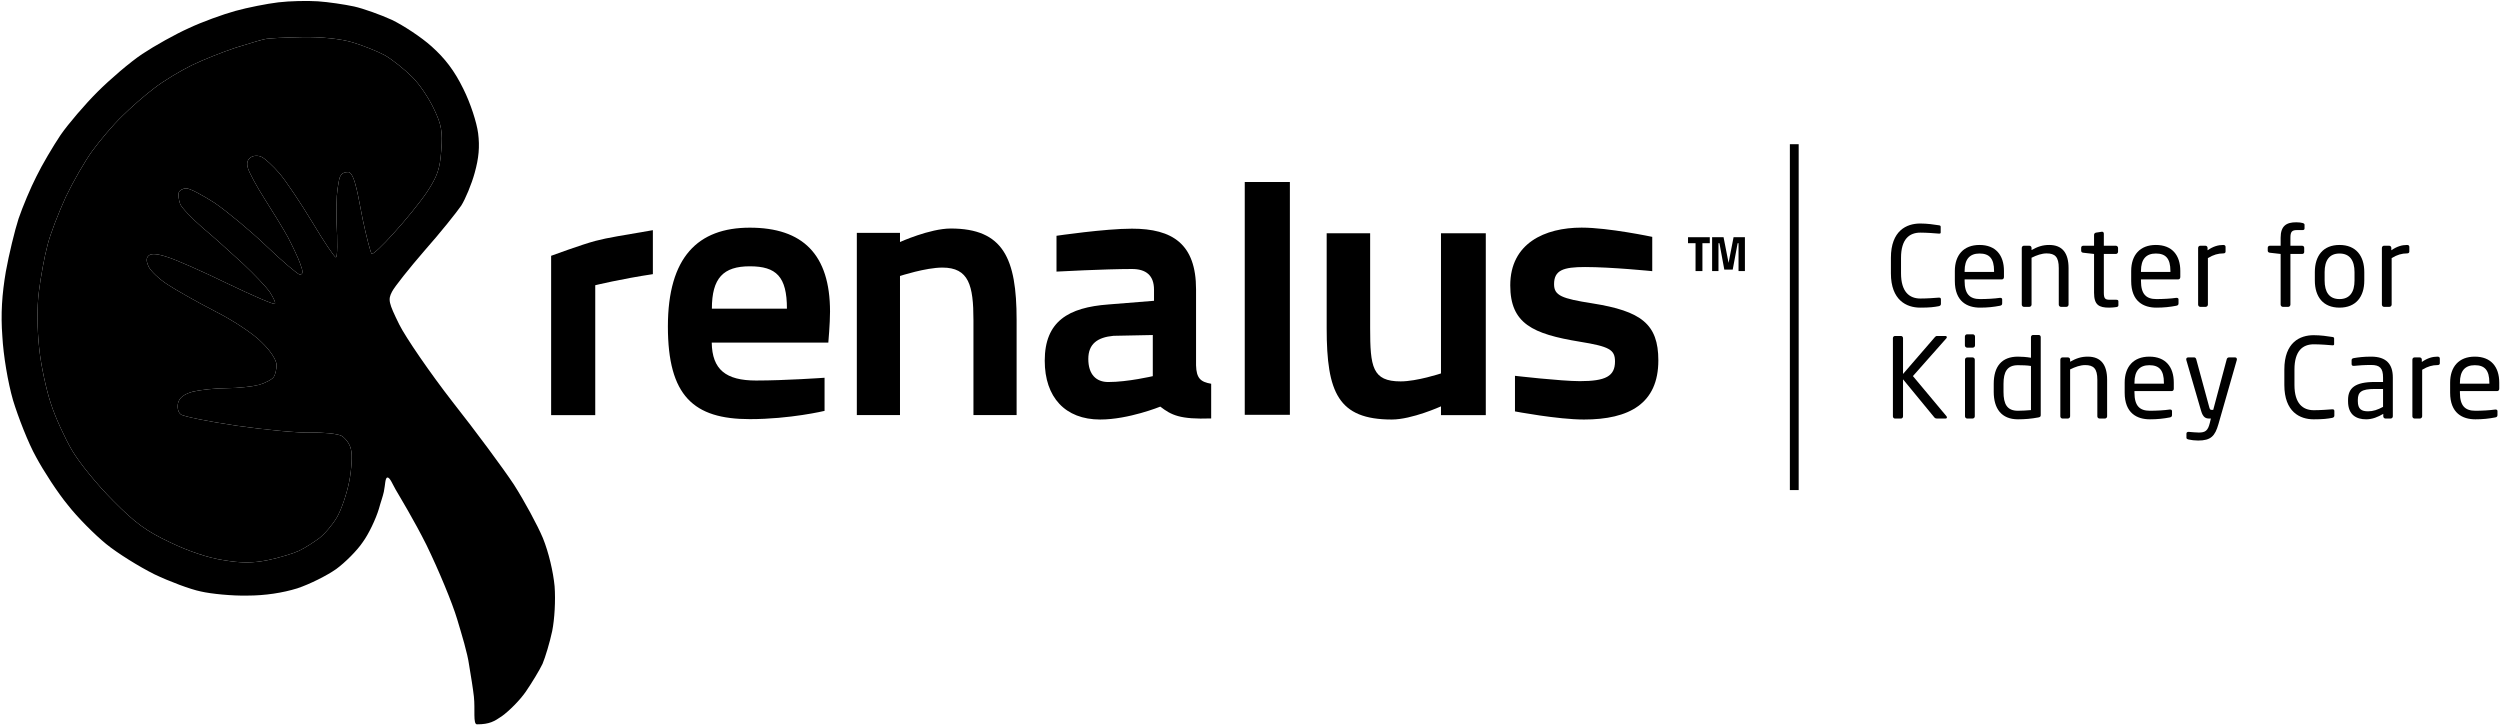
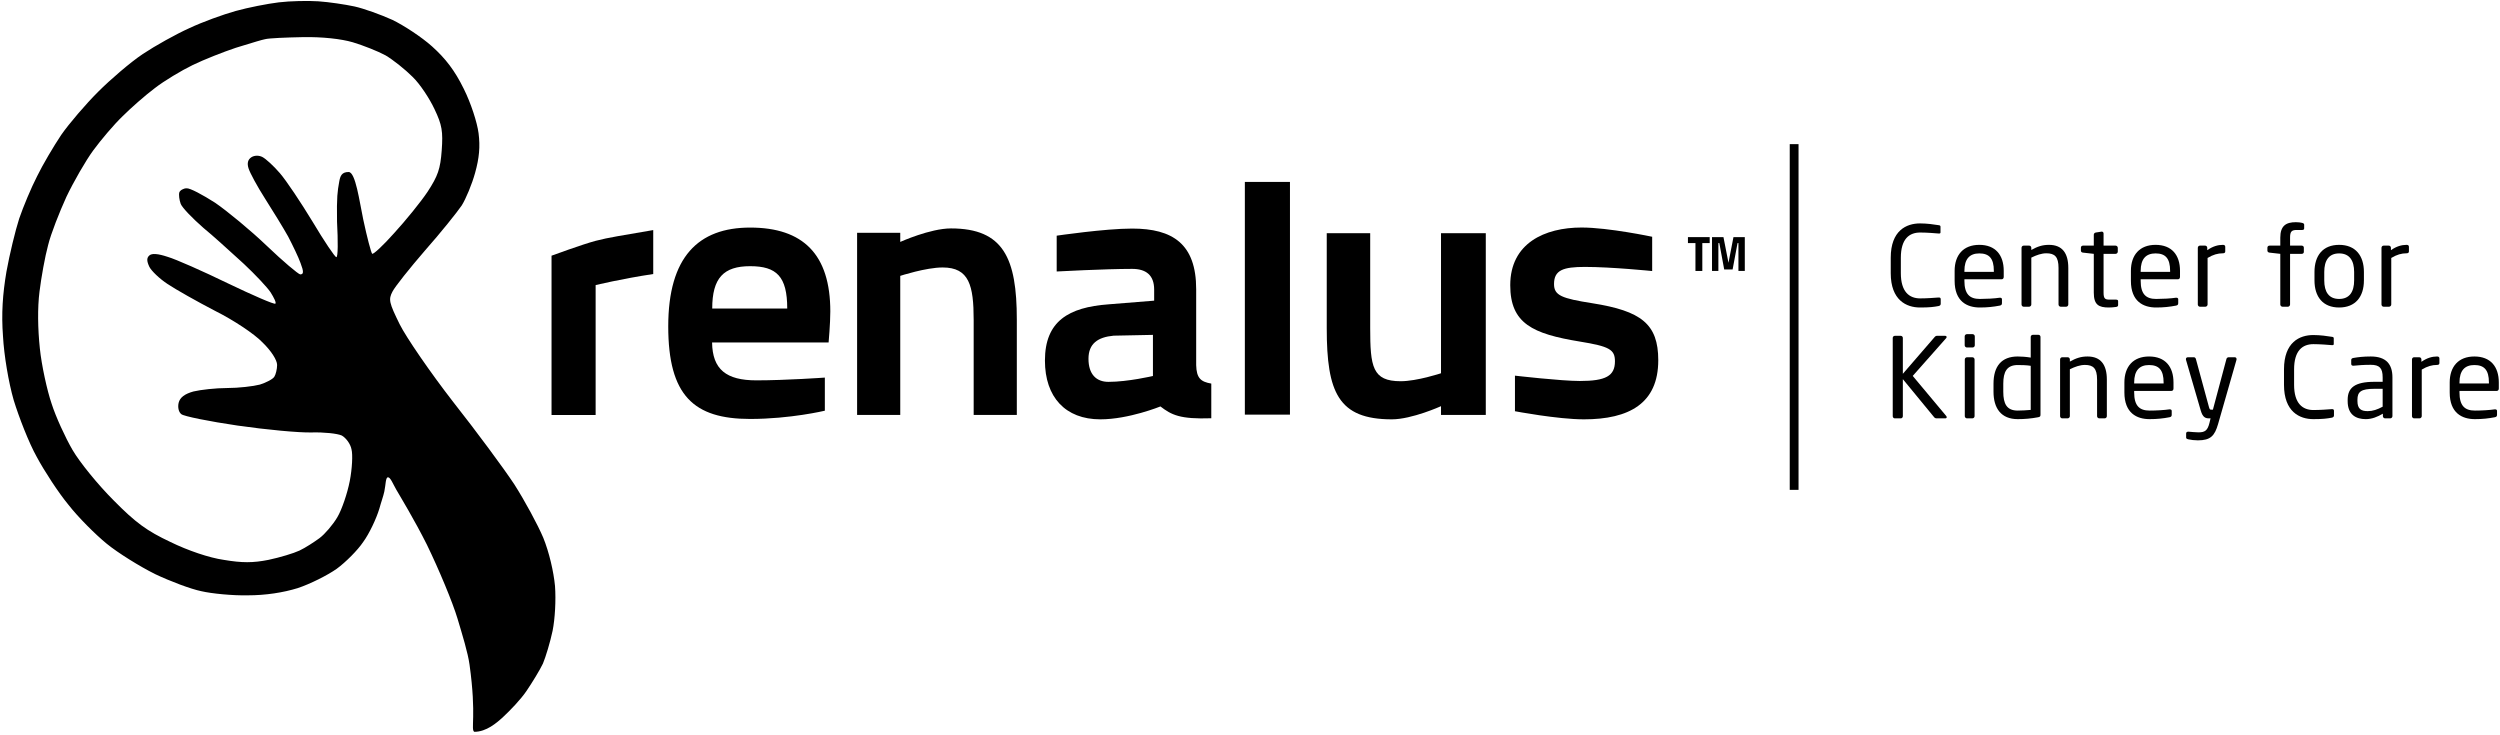
- <svg xmlns="http://www.w3.org/2000/svg" viewBox="0 0 1858 539">
-   <path d="M1857.44 288.84C1857.44 289.913 1856.87 290.657 1855.88 290.657H1828.21V291.813C1828.21 301.641 1832.09 305.275 1839.69 305.275C1844.48 305.275 1850.59 304.945 1854.39 304.367C1854.55 304.367 1854.64 304.367 1854.8 304.367C1855.46 304.367 1856.12 304.697 1856.12 305.523V308.331C1856.12 309.405 1855.79 309.983 1854.47 310.23C1849.76 311.139 1845.22 311.635 1839.69 311.635C1830.19 311.635 1820.94 307.175 1820.94 291.813V284.38C1820.94 272.569 1827.46 265.053 1839.27 265.053C1851.33 265.053 1857.44 272.652 1857.44 284.38V288.84ZM1850.09 285.123V284.38C1850.09 275.047 1846.54 271.413 1839.27 271.413C1832.17 271.413 1828.21 275.46 1828.21 284.38V285.123H1850.09Z" />
-   <path d="M1813.28 269.926C1813.28 270.835 1812.7 271.33 1811.55 271.33C1807.75 271.33 1804.28 272.321 1800.15 274.799V309.405C1800.15 310.23 1799.4 311.056 1798.5 311.056H1794.45C1793.62 311.056 1792.88 310.313 1792.88 309.405V267.283C1792.88 266.375 1793.54 265.632 1794.45 265.632H1798.33C1799.24 265.632 1799.9 266.375 1799.9 267.283V269.018C1804.03 266.127 1807.83 265.053 1811.55 265.053C1812.7 265.053 1813.28 265.549 1813.28 266.54V269.926Z" />
-   <path d="M1778.35 309.405C1778.35 310.313 1777.61 311.056 1776.7 311.056H1772.9C1771.99 311.056 1771.25 310.313 1771.25 309.405V307.588C1767.28 309.9 1763.15 311.635 1758.53 311.635C1751.51 311.635 1745.07 308.579 1745.07 298.255V297.264C1745.07 288.344 1750.27 283.884 1764.97 283.884H1771.08V280.58C1771.08 273.643 1768.69 271.248 1762.25 271.248C1756.88 271.248 1752.91 271.578 1749.61 271.908C1749.44 271.908 1749.36 271.908 1749.2 271.908C1748.45 271.908 1747.71 271.661 1747.71 270.587V267.696C1747.71 266.788 1748.29 266.292 1749.44 266.127C1752.83 265.549 1756.63 265.053 1762.25 265.053C1773.73 265.053 1778.35 270.835 1778.35 280.58V309.405ZM1771.08 302.384V289.087H1764.97C1754.98 289.087 1752.34 291.317 1752.34 297.181V298.172C1752.34 304.119 1755.14 305.688 1759.93 305.688C1763.73 305.688 1767.12 304.532 1771.08 302.384Z" />
-   <path d="M1734.89 308.909C1734.89 309.9 1734.14 310.396 1733.23 310.561C1729.76 311.222 1726.54 311.635 1719.52 311.635C1709.36 311.635 1697.72 306.184 1697.72 286.114V274.634C1697.72 254.399 1709.36 249.114 1719.52 249.114C1724.73 249.114 1729.76 249.857 1733.4 250.435C1734.14 250.518 1734.72 250.765 1734.72 251.509V255.721C1734.72 256.216 1734.56 256.629 1733.73 256.629C1733.65 256.629 1733.56 256.629 1733.48 256.629C1730.51 256.381 1724.4 255.886 1719.61 255.886C1711.51 255.886 1705.24 260.594 1705.24 274.634V286.114C1705.24 299.989 1711.51 304.862 1719.61 304.862C1724.31 304.862 1730.26 304.449 1733.23 304.201C1733.32 304.201 1733.48 304.201 1733.56 304.201C1734.47 304.201 1734.89 304.614 1734.89 305.523V308.909Z" />
-   <path d="M1662.46 267.036C1662.46 267.201 1662.46 267.449 1662.37 267.614L1648.75 315.186C1646.19 324.106 1643.13 327.409 1633.63 327.409C1631.32 327.409 1628.43 327.079 1626.7 326.666C1625.7 326.418 1624.96 326.17 1624.96 325.345V322.289C1624.96 321.38 1625.62 320.967 1626.53 320.967C1626.61 320.967 1626.7 320.967 1626.78 320.967C1628.6 321.132 1632.31 321.463 1634.13 321.463C1638.84 321.463 1640.9 320.224 1642.31 314.443L1643.13 311.056H1641.97C1639.5 311.056 1637.35 310.478 1635.86 305.358L1624.88 267.614C1624.8 267.449 1624.8 267.201 1624.8 267.036C1624.8 266.21 1625.29 265.632 1626.28 265.632H1630.83C1631.49 265.632 1632.06 266.292 1632.23 266.953L1641.97 302.797C1642.39 304.449 1642.97 304.614 1643.54 304.614H1644.87L1654.94 266.87C1655.11 266.21 1655.77 265.632 1656.51 265.632H1661.14C1661.96 265.632 1662.46 266.21 1662.46 267.036Z" />
-   <path d="M1615.56 288.84C1615.56 289.913 1614.99 290.657 1614 290.657H1586.33V291.813C1586.33 301.641 1590.21 305.275 1597.81 305.275C1602.6 305.275 1608.71 304.945 1612.51 304.367C1612.67 304.367 1612.76 304.367 1612.92 304.367C1613.58 304.367 1614.24 304.697 1614.24 305.523V308.331C1614.24 309.405 1613.91 309.983 1612.59 310.23C1607.88 311.139 1603.34 311.635 1597.81 311.635C1588.31 311.635 1579.06 307.175 1579.06 291.813V284.38C1579.06 272.569 1585.58 265.053 1597.39 265.053C1609.45 265.053 1615.56 272.652 1615.56 284.38V288.84ZM1608.21 285.123V284.38C1608.21 275.047 1604.66 271.413 1597.39 271.413C1590.29 271.413 1586.33 275.46 1586.33 284.38V285.123H1608.21Z" />
-   <path d="M1566.01 309.405C1566.01 310.313 1565.27 311.056 1564.36 311.056H1560.39C1559.49 311.056 1558.74 310.313 1558.74 309.405V282.232C1558.74 273.891 1555.93 271.33 1549.66 271.33C1546.19 271.33 1542.31 272.652 1538.51 274.551V309.405C1538.51 310.23 1537.76 311.056 1536.86 311.056H1532.81C1531.98 311.056 1531.24 310.313 1531.24 309.405V267.283C1531.24 266.375 1531.9 265.632 1532.81 265.632H1536.94C1537.85 265.632 1538.51 266.375 1538.51 267.283V268.853C1543.05 266.292 1546.77 265.053 1551.64 265.053C1561.55 265.053 1566.01 271.248 1566.01 282.232V309.405Z" />
-   <path d="M1516.67 308.331C1516.67 309.405 1516.43 309.983 1514.94 310.23C1509.82 311.221 1504.78 311.634 1499.74 311.634C1487.44 311.634 1481.74 303.623 1481.74 291.235V285.288C1481.74 272.321 1487.68 265.053 1499.74 265.053C1502.3 265.053 1506.18 265.301 1509.41 265.879V250.517C1509.41 249.692 1510.07 248.948 1510.97 248.948H1515.19C1516.01 248.948 1516.67 249.609 1516.67 250.517V308.331ZM1509.41 304.779V271.991C1506.68 271.495 1502.38 271.413 1499.74 271.413C1491.65 271.413 1489.01 276.451 1489.01 285.288V291.235C1489.01 300.237 1491.57 305.275 1499.74 305.275C1502.55 305.275 1506.6 305.027 1509.41 304.779Z" />
-   <path d="M1467.83 256.712C1467.83 257.62 1467.08 258.364 1466.18 258.364H1461.96C1461.05 258.364 1460.31 257.62 1460.31 256.712V250.105C1460.31 249.196 1461.05 248.453 1461.96 248.453H1466.18C1467.08 248.453 1467.83 249.196 1467.83 250.105V256.712ZM1467.66 309.405C1467.66 310.313 1466.92 311.056 1466.01 311.056H1462.05C1461.14 311.056 1460.39 310.313 1460.39 309.405V267.284C1460.39 266.375 1461.14 265.632 1462.05 265.632H1466.01C1466.92 265.632 1467.66 266.375 1467.66 267.284V309.405Z" />
-   <path d="M1446.95 310.23C1446.95 310.643 1446.62 311.056 1445.88 311.056H1439.43C1438.69 311.056 1438.11 310.809 1437.62 310.23L1414.33 281.902V309.405C1414.33 310.231 1413.75 311.056 1412.84 311.056H1408.3C1407.47 311.056 1406.81 310.313 1406.81 309.405V251.261C1406.81 250.435 1407.47 249.692 1408.38 249.692H1412.76C1413.58 249.692 1414.33 250.352 1414.33 251.261V277.938L1438.11 250.435C1438.61 249.939 1438.94 249.692 1439.77 249.692H1445.71C1446.54 249.692 1446.87 250.105 1446.87 250.6C1446.87 250.848 1446.79 251.178 1446.54 251.426L1421.68 279.507L1446.54 309.239C1446.79 309.487 1446.95 309.9 1446.95 310.23Z" />
-   <path d="M1790.62 186.926C1790.62 187.835 1790.04 188.33 1788.88 188.33C1785.08 188.33 1781.61 189.321 1777.48 191.799V226.405C1777.48 227.23 1776.74 228.056 1775.83 228.056H1771.79C1770.96 228.056 1770.22 227.313 1770.22 226.405V184.283C1770.22 183.375 1770.88 182.632 1771.79 182.632H1775.67C1776.58 182.632 1777.24 183.375 1777.24 184.283V186.018C1781.37 183.127 1785.16 182.053 1788.88 182.053C1790.04 182.053 1790.62 182.549 1790.62 183.54V186.926Z" />
-   <path d="M1757.14 208.482C1757.14 220.623 1750.87 228.635 1738.73 228.635C1726.58 228.635 1720.39 220.623 1720.39 208.482V202.206C1720.39 190.065 1726.58 182.053 1738.73 182.053C1750.87 182.053 1757.14 190.065 1757.14 202.206V208.482ZM1749.88 208.482V202.206C1749.88 193.781 1746.49 188.413 1738.73 188.413C1731.04 188.413 1727.66 193.699 1727.66 202.206V208.482C1727.66 216.907 1730.96 222.275 1738.73 222.275C1746.41 222.275 1749.88 216.989 1749.88 208.482Z" />
-   <path d="M1712.73 169.748C1712.73 170.656 1712.15 170.986 1711.24 170.986H1707.28C1703.4 170.986 1702.24 172.143 1702.24 176.685V182.632H1710.91C1711.82 182.632 1712.48 183.292 1712.48 184.118V187.339C1712.48 188.165 1711.82 188.743 1710.91 188.743H1702.24V226.405C1702.24 227.231 1701.5 228.056 1700.67 228.056H1696.62C1695.72 228.056 1694.97 227.231 1694.97 226.405V188.743L1686.96 187.835C1686.05 187.752 1685.39 187.174 1685.39 186.348V184.118C1685.39 183.292 1686.05 182.632 1686.96 182.632H1694.97V176.685C1694.97 167.848 1699.27 165.205 1706.54 165.205C1708.77 165.205 1710.09 165.453 1711.16 165.701C1712.07 165.948 1712.73 166.279 1712.73 167.022V169.748Z" />
-   <path d="M1654.04 186.926C1654.04 187.835 1653.47 188.33 1652.31 188.33C1648.51 188.33 1645.04 189.321 1640.91 191.799V226.405C1640.91 227.23 1640.17 228.056 1639.26 228.056H1635.21C1634.39 228.056 1633.64 227.313 1633.64 226.405V184.283C1633.64 183.375 1634.3 182.632 1635.21 182.632H1639.09C1640 182.632 1640.66 183.375 1640.66 184.283V186.018C1644.79 183.127 1648.59 182.053 1652.31 182.053C1653.47 182.053 1654.04 182.549 1654.04 183.54V186.926Z" />
-   <path d="M1620.4 205.84C1620.4 206.913 1619.83 207.657 1618.83 207.657H1591.17V208.813C1591.17 218.641 1595.05 222.275 1602.65 222.275C1607.44 222.275 1613.55 221.945 1617.35 221.367C1617.51 221.367 1617.6 221.367 1617.76 221.367C1618.42 221.367 1619.08 221.697 1619.08 222.523V225.331C1619.08 226.405 1618.75 226.983 1617.43 227.23C1612.72 228.139 1608.18 228.635 1602.65 228.635C1593.15 228.635 1583.9 224.175 1583.9 208.813V201.38C1583.9 189.569 1590.42 182.053 1602.23 182.053C1614.29 182.053 1620.4 189.652 1620.4 201.38V205.84ZM1613.05 202.123V201.38C1613.05 192.047 1609.5 188.413 1602.23 188.413C1595.13 188.413 1591.17 192.46 1591.17 201.38V202.123H1613.05Z" />
-   <path d="M1574.39 226.818C1574.39 227.561 1573.98 228.057 1572.9 228.222C1571.25 228.469 1569.11 228.635 1567.54 228.635C1559.94 228.635 1556.3 226.653 1556.3 217.568V188.743L1548.29 187.835C1547.38 187.752 1546.72 187.257 1546.72 186.348V184.118C1546.72 183.21 1547.38 182.632 1548.29 182.632H1556.3V174.538C1556.3 173.712 1556.88 173.051 1557.79 172.886L1562.09 172.225C1562.17 172.225 1562.25 172.225 1562.33 172.225C1562.99 172.225 1563.57 172.803 1563.57 173.629V182.632H1572.49C1573.4 182.632 1574.14 183.375 1574.14 184.284V187.092C1574.14 188 1573.4 188.743 1572.49 188.743H1563.57V217.568C1563.57 222.11 1564.73 222.771 1568.03 222.771H1572.66C1573.81 222.771 1574.39 223.101 1574.39 223.927V226.818Z" />
-   <path d="M1537.35 226.405C1537.35 227.313 1536.61 228.056 1535.7 228.056H1531.74C1530.83 228.056 1530.08 227.313 1530.08 226.405V199.232C1530.08 190.891 1527.28 188.33 1521 188.33C1517.53 188.33 1513.65 189.652 1509.85 191.551V226.405C1509.85 227.23 1509.11 228.056 1508.2 228.056H1504.15C1503.32 228.056 1502.58 227.313 1502.58 226.405V184.283C1502.58 183.375 1503.24 182.632 1504.15 182.632H1508.28C1509.19 182.632 1509.85 183.375 1509.85 184.283V185.853C1514.39 183.292 1518.11 182.053 1522.98 182.053C1532.89 182.053 1537.35 188.248 1537.35 199.232V226.405Z" />
-   <path d="M1489.34 205.84C1489.34 206.913 1488.76 207.657 1487.77 207.657H1460.1V208.813C1460.1 218.641 1463.99 222.275 1471.58 222.275C1476.38 222.275 1482.49 221.945 1486.29 221.367C1486.45 221.367 1486.53 221.367 1486.7 221.367C1487.36 221.367 1488.02 221.697 1488.02 222.523V225.331C1488.02 226.405 1487.69 226.983 1486.37 227.23C1481.66 228.139 1477.12 228.635 1471.58 228.635C1462.09 228.635 1452.84 224.175 1452.84 208.813V201.38C1452.84 189.569 1459.36 182.053 1471.17 182.053C1483.23 182.053 1489.34 189.652 1489.34 201.38V205.84ZM1481.99 202.123V201.38C1481.99 192.047 1478.44 188.413 1471.17 188.413C1464.07 188.413 1460.1 192.46 1460.1 201.38V202.123H1481.99Z" />
-   <path d="M1442.49 225.909C1442.49 226.9 1441.75 227.396 1440.84 227.561C1437.37 228.222 1434.15 228.635 1427.13 228.635C1416.97 228.635 1405.32 223.184 1405.32 203.114V191.634C1405.32 171.399 1416.97 166.114 1427.13 166.114C1432.33 166.114 1437.37 166.857 1441 167.435C1441.75 167.518 1442.32 167.765 1442.32 168.509V172.721C1442.32 173.216 1442.16 173.629 1441.33 173.629C1441.25 173.629 1441.17 173.629 1441.09 173.629C1438.11 173.381 1432 172.886 1427.21 172.886C1419.12 172.886 1412.84 177.594 1412.84 191.634V203.114C1412.84 216.989 1419.12 221.862 1427.21 221.862C1431.92 221.862 1437.86 221.449 1440.84 221.201C1440.92 221.201 1441.09 221.201 1441.17 221.201C1442.08 221.201 1442.49 221.614 1442.49 222.523V225.909Z" />
-   <path d="M1272.44 201.462V176.302H1280.95L1284.68 195.394L1288.38 176.302H1296.82V201.462H1292.08V180.742H1291.42L1287.76 200.352H1281.5L1277.88 180.742H1277.17V201.462H1272.44Z" />
-   <path d="M1254.54 180.742V176.302H1270.71V180.742H1265.24V201.462H1260.13V180.742H1254.54Z" />
-   <rect x="1330.23" y="107.176" width="6.547" height="257.043" />
-   <path d="M1227.95 176.035V201.523C1227.95 201.523 1197.72 198.454 1177.99 198.454C1161.83 198.454 1154.98 200.798 1154.98 211.212C1154.98 219.708 1160.73 221.9 1183.48 225.463C1219.65 231.218 1232.48 240.723 1232.48 267.854C1232.48 299.919 1210.88 311.79 1177.17 311.79C1157.72 311.79 1125.93 305.761 1125.93 305.761V279.308C1125.93 279.308 1160.18 283.269 1174.16 283.269C1193.34 283.269 1200.27 279.592 1200.27 268.629C1200.27 259.86 1196.08 257.527 1174.16 253.965C1139.08 248.21 1122.42 240.553 1122.42 212.051C1122.42 180.809 1148.07 169.165 1175.47 169.165C1195.48 169.165 1227.95 176.035 1227.95 176.035Z" />
-   <path d="M1070.94 173.385H1104.24V308.538H1070.94V302.001C1070.94 302.001 1049.34 311.79 1034.39 311.79C994.505 311.79 985.986 291.669 985.986 244.084V173.385H1018.29V243.812C1018.29 272.635 1019.88 283.45 1040.93 283.45C1053.12 283.45 1070.94 277.529 1070.94 277.529V173.385Z" />
-   <path d="M925.097 308.287V135.263H958.636V308.287H925.097Z" />
-   <path d="M888.906 215.049V271.504C889.18 281.096 892.195 283.837 900.142 285.207V310.984C876.817 311.79 870.545 308.502 862.323 302.198C862.323 302.198 838.754 311.79 817.652 311.79C791.617 311.79 776.45 295.217 776.45 268.085C776.45 238.761 794.083 228.478 823.681 226.285L857.664 223.545V215.323C857.664 204.635 851.707 199.92 841.293 199.92C821.013 199.92 785.192 201.853 785.192 201.853V175.233C785.192 175.233 821.013 169.948 841.293 169.948C871.439 169.948 888.906 181.34 888.906 215.049ZM856.756 248.986L827.518 249.58C815.733 250.676 808.83 255.529 808.83 266.765C808.83 278.276 814.637 283.923 823.681 283.923C838.206 283.923 856.756 279.562 856.756 279.562V248.986Z" />
-   <path d="M668.874 308.493H636.794V173.09H668.874V179.874C668.874 179.874 691.105 169.834 706.582 169.834C745.698 169.834 755.547 192.085 755.547 237.671V308.493H723.467V237.942C723.467 212.164 720.09 198.868 700.391 198.868C688.01 198.868 668.874 205.109 668.874 205.109L668.874 308.493Z" />
-   <path d="M561.916 282.805C583.823 282.805 612.811 280.744 612.811 280.744V305.364C612.811 305.364 587.243 311.5 557.279 311.5C515.406 311.5 496.375 294.206 496.375 242.643C496.375 191.08 518.711 169.207 557.256 169.207C596.634 169.207 616.875 189.095 616.875 231.574C616.875 240.463 615.609 254.646 615.609 254.646H528.971C529.248 274.652 539.454 282.805 561.916 282.805ZM529.072 229.395H584.845C584.845 205.552 576.945 197.915 557.256 197.915C537.567 197.915 529.072 206.648 529.072 229.395Z" />
-   <path d="M409.599 308.551V190.112C409.599 190.112 432.579 181.66 442.387 179.068C452.196 176.476 462 175.124 485.215 171.067V203.747C461.888 207.241 442.387 211.974 442.387 211.974V308.551H409.599Z" />
-   <path fill-rule="evenodd" clip-rule="evenodd" d="M206.839 1.745C198.39 2.769 184.052 5.586 174.835 8.146C165.617 10.706 149.999 16.339 140.269 20.948C130.54 25.301 114.922 34.006 105.704 40.151C96.487 46.296 81.637 59.098 72.419 68.315C63.202 77.532 50.912 91.87 45.023 100.32C39.391 108.769 31.197 122.595 27.101 131.044C22.748 139.493 16.859 153.576 13.787 162.537C10.97 171.242 6.618 189.165 4.313 201.967C1.497 218.609 0.473 233.203 1.753 250.102C2.521 264.184 5.85 284.155 9.69 297.469C13.531 310.015 20.956 329.217 26.845 339.715C32.477 350.213 42.975 366.343 50.4 375.304C57.569 384.522 70.371 397.323 78.82 404.236C87.27 411.15 103.4 421.135 114.666 426.768C125.931 432.145 141.55 438.033 149.231 439.57C156.912 441.362 172.53 442.898 183.796 442.642C197.11 442.642 210.168 440.594 220.921 437.265C230.139 434.193 242.941 427.792 249.854 422.927C256.511 418.063 265.472 409.101 269.569 402.956C273.921 397.067 279.298 385.802 281.602 378.121C282.844 373.466 284.508 369.087 285.273 365.466C286.383 360.212 286.161 354.884 288.011 354.884C289.861 354.884 291.717 359.827 294.148 364.039C297.051 369.065 307.718 386.57 316.936 405.005C325.897 423.439 336.138 448.019 339.723 460.053C343.307 472.086 347.365 485.069 348.645 494.286C350.181 503.504 351.435 511.128 352.203 517.785C353.227 527.258 351.427 538.317 354.478 538.317C363.891 538.317 367.375 536.096 373.008 532.255C378.385 528.415 386.578 520.222 390.93 513.821C395.283 507.42 400.916 498.202 403.22 493.338C405.269 488.473 408.597 477.463 410.389 469.014C412.182 460.053 412.95 446.227 412.182 435.729C411.157 424.976 407.829 410.637 403.476 399.884C399.38 390.154 389.65 372.232 381.969 360.198C374.032 348.164 353.549 320.512 336.394 298.749C319.496 276.986 301.573 250.87 296.709 241.14C288.771 225.01 288.259 222.706 291.332 216.817C293.124 213.232 304.134 199.406 315.655 186.092C327.433 172.778 339.467 157.672 342.795 152.807C345.868 147.943 350.476 136.933 352.781 128.484C355.853 117.474 356.621 109.025 355.341 99.04C354.317 91.102 349.708 76.764 344.332 66.011C337.675 52.441 330.762 43.479 320.776 34.518C313.095 27.605 299.781 18.9 291.332 14.803C282.882 10.963 270.081 6.354 263.168 4.818C255.999 3.281 243.965 1.489 236.284 0.977C228.602 0.465 215.288 0.721 206.839 1.745ZM224.762 27.605C211.96 27.861 199.414 28.373 196.598 29.141C194.302 29.558 187.414 31.677 179.954 33.971C178.261 34.492 176.539 35.021 174.835 35.542C165.617 38.614 151.279 44.247 142.83 48.344C134.381 52.441 121.579 60.122 114.666 65.499C107.497 70.875 96.743 80.349 90.598 86.494C84.197 92.638 74.468 104.16 68.835 111.841C63.202 119.522 54.241 135.141 48.864 146.406C43.743 157.672 37.342 173.802 35.294 182.252C32.99 190.701 30.173 206.319 28.893 216.817C27.357 228.851 27.613 244.469 29.149 259.063C30.429 271.609 34.526 290.3 37.854 300.029C40.927 309.759 48.096 325.377 53.473 334.594C58.849 343.812 72.419 360.454 83.941 371.976C100.327 388.618 108.777 394.763 126.187 402.956C139.245 409.357 155.12 414.734 165.873 416.27C179.443 418.575 187.636 418.575 199.158 416.27C207.607 414.478 217.849 411.406 222.202 409.357C226.554 407.309 233.211 402.956 237.052 400.14C241.148 397.067 247.037 390.154 250.366 384.522C253.694 378.889 257.791 366.855 259.583 357.638C261.375 348.42 261.887 337.923 260.863 334.082C260.095 329.986 256.767 325.633 253.694 323.841C250.366 322.304 240.38 321.28 231.163 321.536C221.945 321.792 197.366 319.488 176.115 316.416C155.12 313.343 136.173 309.503 134.381 307.966C132.332 306.43 131.564 302.846 132.332 299.517C133.356 295.42 136.941 292.86 143.342 291.068C148.719 289.788 159.984 288.507 168.434 288.507C176.883 288.507 187.892 287.227 192.757 285.947C197.622 284.411 202.487 281.85 203.511 280.058C204.535 278.522 205.559 274.425 205.559 271.353C205.559 267.768 201.206 260.855 194.549 254.454C188.661 248.309 173.298 238.068 159.472 231.155C146.158 224.242 130.284 215.281 124.139 211.184C118.25 207.343 112.105 201.455 110.569 198.382C108.521 194.029 108.521 191.725 110.569 189.933C112.447 188.226 116.97 188.567 124.139 190.957C130.284 192.749 150.511 201.711 168.946 210.672C187.636 219.633 203.511 226.546 204.279 225.778C205.047 225.01 203.255 221.426 200.694 217.329C198.134 213.488 189.173 204.015 180.979 196.334C179.679 195.152 178.264 193.861 176.768 192.497C176.767 192.495 176.765 192.494 176.763 192.492C168.543 184.993 157.914 175.298 150.767 169.45C142.574 162.281 134.893 154.344 133.868 151.527C132.844 148.711 132.332 144.87 132.844 143.078C133.356 141.542 135.917 140.005 138.221 140.005C140.781 139.749 150.255 144.87 159.472 150.759C168.434 156.904 185.844 171.242 197.878 182.764C209.912 194.286 221.177 203.759 222.714 204.015C225.274 204.015 225.53 202.223 222.97 195.566C221.433 191.213 217.081 182.252 213.752 175.851C210.168 169.45 202.487 156.904 196.598 147.687C190.709 138.469 185.332 128.484 184.308 125.155C183.113 121.4 183.796 118.669 186.356 116.962C188.661 115.426 191.989 115.426 194.549 116.706C197.11 117.986 202.999 123.363 207.607 128.74C212.472 134.373 223.226 150.503 231.931 164.841C240.636 179.435 248.573 191.213 249.598 191.213C250.878 191.213 250.878 179.435 250.11 164.841C249.796 146.09 250.481 142.213 251.696 135.336C251.716 135.219 251.737 135.102 251.758 134.983C252.473 130.93 253.546 127.89 258.732 127.89C263.918 127.89 266.752 149.735 269.569 163.049C272.385 176.363 275.457 187.885 276.226 188.653C276.994 189.421 284.419 182.508 292.612 173.29C301.061 164.073 312.327 150.247 317.448 142.566C325.129 130.788 326.921 125.667 327.945 111.841C328.969 97.759 328.201 92.895 322.568 81.117C318.984 73.436 311.815 62.426 306.182 57.049C300.805 51.672 291.844 44.503 286.211 41.175C280.578 38.102 269.569 33.75 261.887 31.445C253.182 28.885 239.1 27.349 224.762 27.605Z" />
-   <path d="M196.598 29.141C199.414 28.373 211.96 27.861 224.762 27.605C239.1 27.349 253.182 28.885 261.887 31.445C269.569 33.75 280.578 38.102 286.211 41.175C291.844 44.503 300.805 51.672 306.182 57.049C311.815 62.426 318.984 73.436 322.568 81.117C328.201 92.895 328.969 97.759 327.945 111.841C326.921 125.667 325.129 130.788 317.448 142.566C312.327 150.247 301.061 164.073 292.612 173.29C284.419 182.508 276.994 189.421 276.226 188.653C275.457 187.885 272.385 176.363 269.569 163.049C266.752 149.735 263.918 127.89 258.732 127.89C253.546 127.89 252.473 130.93 251.758 134.983L251.696 135.336C250.481 142.213 249.796 146.09 250.11 164.841C250.878 179.435 250.878 191.213 249.598 191.213C248.573 191.213 240.636 179.435 231.931 164.841C223.226 150.503 212.472 134.373 207.607 128.74C202.999 123.363 197.11 117.986 194.549 116.706C191.989 115.426 188.661 115.426 186.356 116.962C183.796 118.669 183.113 121.4 184.308 125.155C185.332 128.484 190.709 138.469 196.598 147.687C202.487 156.904 210.168 169.45 213.752 175.851C217.081 182.252 221.433 191.213 222.97 195.566C225.53 202.223 225.274 204.015 222.714 204.015C221.177 203.759 209.912 194.286 197.878 182.764C185.844 171.242 168.434 156.904 159.472 150.759C150.255 144.87 140.781 139.749 138.221 140.005C135.917 140.005 133.356 141.542 132.844 143.078C132.332 144.87 132.844 148.711 133.868 151.527C134.893 154.344 142.574 162.281 150.767 169.45C157.914 175.298 168.543 184.993 176.763 192.492L176.768 192.497C178.264 193.861 179.679 195.152 180.979 196.334C189.173 204.015 198.134 213.488 200.694 217.329C203.255 221.426 205.047 225.01 204.279 225.778C203.511 226.546 187.636 219.633 168.946 210.672C150.511 201.711 130.284 192.749 124.139 190.957C116.97 188.567 112.447 188.226 110.569 189.933C108.521 191.725 108.521 194.029 110.569 198.382C112.105 201.455 118.25 207.343 124.139 211.184C130.284 215.281 146.158 224.242 159.472 231.155C173.298 238.068 188.661 248.309 194.549 254.454C201.206 260.855 205.559 267.768 205.559 271.353C205.559 274.425 204.535 278.522 203.511 280.058C202.487 281.85 197.622 284.411 192.757 285.947C187.892 287.227 176.883 288.507 168.434 288.507C159.984 288.507 148.719 289.788 143.342 291.068C136.941 292.86 133.356 295.42 132.332 299.517C131.564 302.846 132.332 306.43 134.381 307.966C136.173 309.503 155.12 313.343 176.115 316.416C197.366 319.488 221.945 321.792 231.163 321.536C240.38 321.28 250.366 322.304 253.694 323.841C256.767 325.633 260.095 329.986 260.863 334.082C261.887 337.923 261.375 348.42 259.583 357.638C257.791 366.855 253.694 378.889 250.366 384.522C247.037 390.154 241.148 397.067 237.052 400.14C233.211 402.956 226.554 407.309 222.202 409.357C217.849 411.406 207.607 414.478 199.158 416.27C187.636 418.575 179.443 418.575 165.873 416.27C155.12 414.734 139.245 409.357 126.187 402.956C108.777 394.763 100.327 388.618 83.941 371.976C72.419 360.454 58.849 343.812 53.473 334.594C48.096 325.377 40.927 309.759 37.854 300.029C34.526 290.3 30.429 271.609 29.149 259.063C27.613 244.469 27.357 228.851 28.893 216.817C30.173 206.319 32.99 190.701 35.294 182.252C37.342 173.802 43.743 157.672 48.864 146.406C54.241 135.141 63.202 119.522 68.835 111.841C74.468 104.16 84.197 92.638 90.598 86.494C96.743 80.349 107.497 70.875 114.666 65.499C121.579 60.122 134.381 52.441 142.83 48.344C151.279 44.247 165.617 38.614 174.835 35.542C176.539 35.021 178.261 34.492 179.954 33.971C187.414 31.677 194.302 29.558 196.598 29.141Z" class="fill-accent" />
+ <svg xmlns="http://www.w3.org/2000/svg" viewBox="0 0 1025 301">
+   <path d="M1024.51 159.274C1024.51 159.866 1024.19 160.276 1023.65 160.276H1008.39V160.914C1008.39 166.333 1010.53 168.337 1014.72 168.337C1017.36 168.337 1020.73 168.155 1022.83 167.836C1022.92 167.836 1022.96 167.836 1023.06 167.836C1023.42 167.836 1023.78 168.018 1023.78 168.474V170.022C1023.78 170.614 1023.6 170.933 1022.87 171.07C1020.28 171.571 1017.77 171.844 1014.72 171.844C1009.48 171.844 1004.38 169.384 1004.38 160.914V156.815C1004.38 150.302 1007.98 146.158 1014.49 146.158C1021.14 146.158 1024.51 150.348 1024.51 156.815V159.274ZM1020.46 157.225V156.815C1020.46 151.668 1018.5 149.664 1014.49 149.664C1010.58 149.664 1008.39 151.896 1008.39 156.815V157.225H1020.46Z" />
+   <path d="M1000.16 148.845C1000.16 149.346 999.838 149.619 999.201 149.619C997.106 149.619 995.193 150.165 992.916 151.532V170.614C992.916 171.07 992.506 171.525 992.005 171.525H989.774C989.318 171.525 988.908 171.115 988.908 170.614V147.387C988.908 146.886 989.273 146.477 989.774 146.477H991.914C992.415 146.477 992.779 146.886 992.779 147.387V148.344C995.056 146.75 997.151 146.158 999.201 146.158C999.838 146.158 1000.16 146.431 1000.16 146.977V148.845Z" />
+   <path d="M980.897 170.614C980.897 171.115 980.487 171.525 979.986 171.525H977.891C977.39 171.525 976.98 171.115 976.98 170.614V169.612C974.794 170.887 972.517 171.844 969.966 171.844C966.095 171.844 962.543 170.159 962.543 164.466V163.919C962.543 159.001 965.412 156.541 973.519 156.541H976.889V154.72C976.889 150.894 975.568 149.573 972.016 149.573C969.056 149.573 966.87 149.756 965.048 149.938C964.957 149.938 964.911 149.938 964.82 149.938C964.41 149.938 964 149.801 964 149.209V147.615C964 147.114 964.319 146.841 964.957 146.75C966.824 146.431 968.919 146.158 972.016 146.158C978.346 146.158 980.897 149.346 980.897 154.72V170.614ZM976.889 166.743V159.411H973.519C968.008 159.411 966.551 160.64 966.551 163.874V164.42C966.551 167.699 968.099 168.565 970.741 168.565C972.836 168.565 974.703 167.927 976.889 166.743Z" />
+   <path d="M956.93 170.341C956.93 170.888 956.52 171.161 956.019 171.252C954.106 171.616 952.33 171.844 948.459 171.844C942.857 171.844 936.436 168.838 936.436 157.771V151.441C936.436 140.283 942.857 137.368 948.459 137.368C951.328 137.368 954.106 137.778 956.11 138.097C956.52 138.142 956.839 138.279 956.839 138.689V141.012C956.839 141.285 956.748 141.513 956.292 141.513C956.247 141.513 956.201 141.513 956.156 141.513C954.516 141.376 951.146 141.103 948.504 141.103C944.041 141.103 940.58 143.699 940.58 151.441V157.771C940.58 165.422 944.041 168.109 948.504 168.109C951.1 168.109 954.379 167.882 956.019 167.745C956.064 167.745 956.156 167.745 956.201 167.745C956.702 167.745 956.93 167.973 956.93 168.474V170.341Z" />
+   <path d="M916.99 147.251C916.99 147.342 916.99 147.479 916.945 147.57L909.43 173.802C908.018 178.721 906.333 180.542 901.096 180.542C899.821 180.542 898.227 180.36 897.27 180.133C896.724 179.996 896.314 179.859 896.314 179.404V177.719C896.314 177.218 896.678 176.99 897.179 176.99C897.225 176.99 897.27 176.99 897.316 176.99C898.318 177.081 900.367 177.263 901.369 177.263C903.965 177.263 905.103 176.58 905.878 173.392L906.333 171.525H905.696C904.329 171.525 903.145 171.206 902.325 168.383L896.268 147.57C896.223 147.479 896.223 147.342 896.223 147.251C896.223 146.795 896.496 146.477 897.042 146.477H899.547C899.912 146.477 900.23 146.841 900.321 147.205L905.696 166.971C905.923 167.882 906.242 167.973 906.561 167.973H907.29L912.846 147.16C912.937 146.795 913.301 146.477 913.711 146.477H916.261C916.717 146.477 916.99 146.795 916.99 147.251Z" />
+   <path d="M891.132 159.274C891.132 159.866 890.813 160.276 890.266 160.276H875.01V160.914C875.01 166.333 877.15 168.337 881.34 168.337C883.982 168.337 887.352 168.155 889.447 167.836C889.538 167.836 889.583 167.836 889.674 167.836C890.039 167.836 890.403 168.018 890.403 168.474V170.022C890.403 170.614 890.221 170.933 889.492 171.07C886.896 171.571 884.391 171.844 881.34 171.844C876.103 171.844 871.002 169.384 871.002 160.914V156.815C871.002 150.302 874.6 146.158 881.112 146.158C887.762 146.158 891.132 150.348 891.132 156.815V159.274ZM887.079 157.225V156.815C887.079 151.668 885.12 149.664 881.112 149.664C877.196 149.664 875.01 151.896 875.01 156.815V157.225H887.079Z" />
+   <path d="M863.808 170.614C863.808 171.115 863.398 171.525 862.897 171.525H860.711C860.21 171.525 859.8 171.115 859.8 170.614V155.631C859.8 151.031 858.252 149.619 854.791 149.619C852.878 149.619 850.737 150.348 848.643 151.395V170.614C848.643 171.07 848.233 171.525 847.732 171.525H845.5C845.045 171.525 844.635 171.115 844.635 170.614V147.387C844.635 146.886 844.999 146.477 845.5 146.477H847.777C848.278 146.477 848.643 146.886 848.643 147.387V148.253C851.147 146.841 853.197 146.158 855.884 146.158C861.349 146.158 863.808 149.573 863.808 155.631V170.614Z" />
+   <path d="M836.602 170.022C836.602 170.614 836.466 170.933 835.646 171.069C832.822 171.616 830.044 171.844 827.266 171.844C820.48 171.844 817.338 167.426 817.338 160.595V157.316C817.338 150.165 820.617 146.158 827.266 146.158C828.678 146.158 830.819 146.294 832.595 146.613V138.142C832.595 137.687 832.959 137.277 833.46 137.277H835.783C836.238 137.277 836.602 137.641 836.602 138.142V170.022ZM832.595 168.064V149.983C831.092 149.71 828.724 149.664 827.266 149.664C822.803 149.664 821.346 152.443 821.346 157.316V160.595C821.346 165.559 822.757 168.337 827.266 168.337C828.815 168.337 831.046 168.2 832.595 168.064Z" />
+   <path d="M809.666 141.558C809.666 142.059 809.256 142.469 808.755 142.469H806.432C805.931 142.469 805.521 142.059 805.521 141.558V137.915C805.521 137.414 805.931 137.004 806.432 137.004H808.755C809.256 137.004 809.666 137.414 809.666 137.915V141.558ZM809.575 170.614C809.575 171.115 809.165 171.525 808.664 171.525H806.478C805.977 171.525 805.567 171.115 805.567 170.614V147.388C805.567 146.887 805.977 146.477 806.478 146.477H808.664C809.165 146.477 809.575 146.887 809.575 147.388V170.614Z" />
+   <path d="M798.155 171.069C798.155 171.297 797.973 171.525 797.563 171.525H794.011C793.601 171.525 793.282 171.388 793.009 171.069L780.166 155.448V170.614C780.166 171.069 779.847 171.525 779.346 171.525H776.841C776.386 171.525 776.021 171.115 776.021 170.614V138.552C776.021 138.096 776.386 137.687 776.887 137.687H779.301C779.756 137.687 780.166 138.051 780.166 138.552V153.262L793.282 138.096C793.555 137.823 793.738 137.687 794.193 137.687H797.472C797.927 137.687 798.11 137.914 798.11 138.187C798.11 138.324 798.064 138.506 797.927 138.643L784.219 154.127L797.927 170.523C798.064 170.659 798.155 170.887 798.155 171.069Z" />
+   <path d="M987.659 103.076C987.659 103.577 987.34 103.85 986.703 103.85C984.608 103.85 982.695 104.397 980.418 105.763V124.846C980.418 125.301 980.008 125.756 979.507 125.756H977.275C976.82 125.756 976.41 125.347 976.41 124.846V101.619C976.41 101.118 976.774 100.708 977.275 100.708H979.416C979.917 100.708 980.281 101.118 980.281 101.619V102.575C982.558 100.981 984.653 100.389 986.703 100.389C987.34 100.389 987.659 100.662 987.659 101.209V103.076Z" />
+   <path d="M969.204 114.963C969.204 121.658 965.743 126.075 959.048 126.075C952.353 126.075 948.938 121.658 948.938 114.963V111.502C948.938 104.807 952.353 100.389 959.048 100.389C965.743 100.389 969.204 104.807 969.204 111.502V114.963ZM965.196 114.963V111.502C965.196 106.856 963.329 103.896 959.048 103.896C954.813 103.896 952.945 106.811 952.945 111.502V114.963C952.945 119.608 954.767 122.568 959.048 122.568C963.283 122.568 965.196 119.654 965.196 114.963Z" />
+   <path d="M944.711 93.603C944.711 94.104 944.393 94.287 943.892 94.287H941.706C939.565 94.287 938.927 94.924 938.927 97.429V100.708H943.709C944.21 100.708 944.575 101.072 944.575 101.528V103.304C944.575 103.759 944.21 104.078 943.709 104.078H938.927V124.846C938.927 125.301 938.518 125.757 938.062 125.757H935.831C935.33 125.757 934.92 125.301 934.92 124.846V104.078L930.502 103.577C930.001 103.532 929.637 103.213 929.637 102.758V101.528C929.637 101.072 930.001 100.708 930.502 100.708H934.92V97.429C934.92 92.556 937.288 91.099 941.296 91.099C942.525 91.099 943.254 91.235 943.846 91.372C944.347 91.508 944.711 91.691 944.711 92.101V93.603Z" />
+   <path d="M912.351 103.076C912.351 103.577 912.032 103.85 911.394 103.85C909.299 103.85 907.386 104.397 905.109 105.763V124.846C905.109 125.301 904.699 125.756 904.198 125.756H901.967C901.511 125.756 901.102 125.347 901.102 124.846V101.619C901.102 101.118 901.466 100.708 901.967 100.708H904.107C904.608 100.708 904.973 101.118 904.973 101.619V102.575C907.25 100.981 909.345 100.389 911.394 100.389C912.032 100.389 912.351 100.662 912.351 101.209V103.076Z" />
+   <path d="M893.802 113.505C893.802 114.097 893.483 114.507 892.936 114.507H877.68V115.145C877.68 120.565 879.82 122.568 884.01 122.568C886.652 122.568 890.022 122.386 892.117 122.067C892.208 122.067 892.253 122.067 892.344 122.067C892.709 122.067 893.073 122.25 893.073 122.705V124.254C893.073 124.846 892.891 125.164 892.162 125.301C889.566 125.802 887.061 126.075 884.01 126.075C878.773 126.075 873.672 123.616 873.672 115.145V111.046C873.672 104.534 877.27 100.389 883.782 100.389C890.432 100.389 893.802 104.579 893.802 111.046V113.505ZM889.748 111.456V111.046C889.748 105.9 887.79 103.896 883.782 103.896C879.866 103.896 877.68 106.128 877.68 111.046V111.456H889.748Z" />
+   <path d="M868.429 125.073C868.429 125.483 868.201 125.757 867.609 125.848C866.698 125.984 865.514 126.075 864.649 126.075C860.459 126.075 858.455 124.982 858.455 119.973V104.078L854.037 103.577C853.536 103.532 853.172 103.258 853.172 102.758V101.528C853.172 101.027 853.536 100.708 854.037 100.708H858.455V96.245C858.455 95.79 858.774 95.425 859.275 95.334L861.643 94.97C861.688 94.97 861.734 94.97 861.779 94.97C862.144 94.97 862.463 95.288 862.463 95.744V100.708H867.381C867.882 100.708 868.292 101.118 868.292 101.619V103.167C868.292 103.668 867.882 104.078 867.381 104.078H862.463V119.973C862.463 122.477 863.1 122.842 864.922 122.842H867.472C868.11 122.842 868.429 123.024 868.429 123.479V125.073Z" />
+   <path d="M848.004 124.846C848.004 125.347 847.594 125.756 847.093 125.756H844.907C844.406 125.756 843.996 125.347 843.996 124.846V109.862C843.996 105.262 842.447 103.85 838.986 103.85C837.073 103.85 834.933 104.579 832.838 105.627V124.846C832.838 125.301 832.428 125.756 831.927 125.756H829.695C829.24 125.756 828.83 125.347 828.83 124.846V101.619C828.83 101.118 829.194 100.708 829.695 100.708H831.973C832.473 100.708 832.838 101.118 832.838 101.619V102.484C835.343 101.072 837.392 100.389 840.079 100.389C845.544 100.389 848.004 103.805 848.004 109.862V124.846Z" />
+   <path d="M821.53 113.505C821.53 114.097 821.211 114.507 820.665 114.507H805.408V115.145C805.408 120.565 807.549 122.568 811.739 122.568C814.38 122.568 817.75 122.386 819.845 122.067C819.936 122.067 819.982 122.067 820.073 122.067C820.437 122.067 820.802 122.25 820.802 122.705V124.254C820.802 124.846 820.619 125.164 819.891 125.301C817.295 125.802 814.79 126.075 811.739 126.075C806.501 126.075 801.4 123.616 801.4 115.145V111.046C801.4 104.534 804.998 100.389 811.511 100.389C818.16 100.389 821.53 104.579 821.53 111.046V113.505ZM817.477 111.456V111.046C817.477 105.9 815.519 103.896 811.511 103.896C807.594 103.896 805.408 106.128 805.408 111.046V111.456H817.477Z" />
+   <path d="M795.695 124.572C795.695 125.119 795.285 125.392 794.785 125.483C792.872 125.848 791.096 126.075 787.224 126.075C781.623 126.075 775.201 123.07 775.201 112.003V105.672C775.201 94.514 781.623 91.6 787.224 91.6C790.094 91.6 792.872 92.01 794.876 92.328C795.285 92.374 795.604 92.51 795.604 92.92V95.243C795.604 95.516 795.513 95.744 795.058 95.744C795.012 95.744 794.967 95.744 794.921 95.744C793.282 95.607 789.911 95.334 787.27 95.334C782.807 95.334 779.346 97.93 779.346 105.672V112.003C779.346 119.654 782.807 122.341 787.27 122.341C789.866 122.341 793.145 122.113 794.785 121.977C794.83 121.977 794.921 121.977 794.967 121.977C795.468 121.977 795.695 122.204 795.695 122.705V124.572Z" />
+   <path d="M701.924 111.092V97.218H706.617L708.677 107.746L710.718 97.218H715.369V111.092H712.758V99.666H712.391L710.371 110.48H706.923L704.923 99.666H704.535V111.092H701.924Z" />
+   <path d="M692.055 99.666V97.218H700.971V99.666H697.951V111.092H695.136V99.666H692.055Z" />
+   <rect x="733.791" y="59.1" width="3.61" height="141.741" />
+   <path d="M677.39 97.071V111.126C677.39 111.126 660.719 109.434 649.844 109.434C640.928 109.434 637.151 110.726 637.151 116.468C637.151 121.153 640.324 122.362 652.868 124.327C672.816 127.5 679.889 132.741 679.889 147.703C679.889 165.384 667.98 171.93 649.392 171.93C638.662 171.93 621.132 168.605 621.132 168.605V154.018C621.132 154.018 640.022 156.203 647.729 156.203C658.308 156.203 662.129 154.175 662.129 148.13C662.129 143.294 659.819 142.008 647.729 140.043C628.386 136.87 619.201 132.648 619.201 116.931C619.201 99.703 633.341 93.283 648.453 93.283C659.485 93.283 677.39 97.071 677.39 97.071Z" />
+   <path d="M590.813 95.609H609.174V170.136H590.813V166.532C590.813 166.532 578.901 171.93 570.654 171.93C548.662 171.93 543.965 160.834 543.965 134.595V95.609H561.78V134.445C561.78 150.338 562.657 156.302 574.264 156.302C580.984 156.302 590.813 153.037 590.813 153.037V95.609Z" />
+   <path d="M510.389 169.998V74.588H528.883V169.998H510.389Z" />
+   <path d="M490.433 118.584V149.715C490.584 155.004 492.247 156.516 496.629 157.271V171.486C483.767 171.93 480.308 170.117 475.774 166.641C475.774 166.641 462.778 171.93 451.142 171.93C436.785 171.93 428.422 162.791 428.422 147.83C428.422 131.66 438.145 125.989 454.466 124.78L473.205 123.269V118.735C473.205 112.842 469.921 110.242 464.178 110.242C452.995 110.242 433.242 111.308 433.242 111.308V96.629C433.242 96.629 452.995 93.714 464.178 93.714C480.801 93.714 490.433 99.996 490.433 118.584ZM472.704 137.298L456.582 137.625C450.084 138.23 446.277 140.906 446.277 147.102C446.277 153.449 449.479 156.563 454.466 156.563C462.476 156.563 472.704 154.159 472.704 154.159V137.298Z" />
+   <path d="M369.102 170.111H351.412V95.447H369.102V99.188C369.102 99.188 381.361 93.651 389.895 93.651C411.465 93.651 416.896 105.921 416.896 131.058V170.111H399.206V131.208C399.206 116.993 397.344 109.662 386.482 109.662C379.654 109.662 369.102 113.103 369.102 113.103L369.102 170.111Z" />
+   <path d="M310.121 155.946C322.202 155.946 338.186 154.81 338.186 154.81V168.386C338.186 168.386 324.087 171.77 307.565 171.77C284.475 171.77 273.98 162.233 273.98 133.8C273.98 105.367 286.297 93.306 307.552 93.306C329.266 93.306 340.428 104.273 340.428 127.696C340.428 132.598 339.729 140.419 339.729 140.419H291.955C292.108 151.451 297.735 155.946 310.121 155.946ZM292.011 126.495H322.765C322.765 113.347 318.409 109.136 307.552 109.136C296.695 109.136 292.011 113.952 292.011 126.495Z" />
+   <path d="M226.129 170.144V104.833C226.129 104.833 238.801 100.172 244.21 98.743C249.618 97.314 255.025 96.568 267.826 94.331V112.352C254.963 114.279 244.21 116.889 244.21 116.889V170.144H226.129Z" />
+   <path fill-rule="evenodd" clip-rule="evenodd" d="M114.322 0.963C109.663 1.527 101.757 3.08 96.674 4.492C91.591 5.904 82.979 9.01 77.614 11.552C72.249 13.952 63.636 18.752 58.554 22.141C53.471 25.529 45.282 32.588 40.2 37.671C35.117 42.754 28.34 50.66 25.093 55.319C21.986 59.978 17.468 67.603 15.21 72.262C12.809 76.921 9.562 84.686 7.868 89.628C6.315 94.428 3.915 104.311 2.644 111.37C1.091 120.547 0.526 128.595 1.232 137.913C1.656 145.679 3.491 156.691 5.609 164.033C7.727 170.951 11.821 181.54 15.068 187.328C18.174 193.117 23.963 202.012 28.058 206.953C32.011 212.036 39.07 219.095 43.729 222.907C48.388 226.719 57.283 232.226 63.495 235.332C69.707 238.297 78.32 241.544 82.555 242.391C86.791 243.379 95.403 244.226 101.616 244.085C108.957 244.085 116.158 242.956 122.088 241.12C127.17 239.426 134.23 235.896 138.042 233.214C141.712 230.531 146.654 225.59 148.913 222.201C151.313 218.954 154.278 212.742 155.549 208.506C156.233 205.94 157.151 203.525 157.573 201.528C158.185 198.631 158.062 195.693 159.082 195.693C160.102 195.693 161.126 198.419 162.467 200.741C164.067 203.513 169.95 213.165 175.032 223.331C179.974 233.496 185.621 247.05 187.598 253.686C189.575 260.322 191.812 267.481 192.518 272.563C195.461 293.754 192.872 299.169 194.48 300.044C199.395 300.044 203.6 296.45 206.445 293.804C209.114 291.323 213.435 286.865 215.835 283.335C218.235 279.805 221.341 274.723 222.612 272.04C223.742 269.358 225.577 263.287 226.565 258.627C227.554 253.686 227.977 246.062 227.554 240.273C226.989 234.343 225.153 226.437 222.753 220.507C220.494 215.142 215.129 205.259 210.894 198.623C206.517 191.988 195.222 176.739 185.762 164.739C176.444 152.738 166.561 138.337 163.879 132.972C159.502 124.077 159.219 122.806 160.914 119.559C161.902 117.582 167.973 109.958 174.326 102.617C180.821 95.275 187.457 86.945 189.292 84.263C190.986 81.58 193.528 75.509 194.798 70.85C196.493 64.779 196.916 60.12 196.21 54.613C195.646 50.237 193.104 42.33 190.139 36.4C186.468 28.918 182.656 23.976 177.15 19.035C172.915 15.223 165.573 10.422 160.914 8.163C156.255 6.045 149.195 3.504 145.383 2.657C141.43 1.81 134.794 0.822 130.559 0.539C126.323 0.257 118.981 0.398 114.322 0.963ZM124.205 15.223C117.146 15.364 110.228 15.646 108.675 16.07C107.409 16.3 103.611 17.468 99.497 18.733C98.563 19.02 97.614 19.312 96.674 19.599C91.591 21.294 83.685 24.4 79.026 26.659C74.367 28.918 67.307 33.153 63.495 36.118C59.542 39.083 53.612 44.307 50.224 47.695C46.694 51.084 41.329 57.437 38.223 61.673C35.117 65.908 30.175 74.521 27.21 80.733C24.387 86.945 20.857 95.84 19.727 100.499C18.457 105.158 16.904 113.77 16.198 119.559C15.351 126.195 15.492 134.807 16.339 142.855C17.045 149.773 19.304 160.079 21.139 165.445C22.834 170.81 26.787 179.422 29.752 184.505C32.717 189.587 40.2 198.765 46.553 205.118C55.589 214.295 60.248 217.683 69.849 222.201C77.049 225.731 85.803 228.696 91.733 229.543C99.215 230.814 103.733 230.814 110.087 229.543C114.746 228.555 120.393 226.861 122.793 225.731C125.194 224.602 128.864 222.201 130.982 220.648C133.241 218.954 136.489 215.142 138.324 212.036C140.159 208.93 142.418 202.294 143.407 197.211C144.395 192.129 144.677 186.34 144.113 184.222C143.689 181.963 141.854 179.563 140.159 178.575C138.324 177.728 132.818 177.163 127.735 177.304C122.652 177.445 109.098 176.175 97.38 174.48C85.803 172.786 75.355 170.668 74.367 169.821C73.237 168.974 72.814 166.998 73.237 165.162C73.802 162.903 75.778 161.491 79.308 160.503C82.273 159.797 88.485 159.091 93.144 159.091C97.803 159.091 103.874 158.385 106.557 157.679C109.24 156.832 111.922 155.42 112.487 154.432C113.052 153.585 113.616 151.326 113.616 149.632C113.616 147.655 111.216 143.843 107.545 140.313C104.298 136.925 95.827 131.278 88.203 127.465C80.861 123.653 72.108 118.712 68.719 116.453C65.472 114.335 62.083 111.088 61.236 109.394C60.107 106.994 60.107 105.723 61.236 104.735C62.272 103.793 64.766 103.982 68.719 105.299C72.108 106.288 83.261 111.229 93.427 116.171C103.733 121.112 112.487 124.924 112.91 124.501C113.334 124.077 112.346 122.1 110.934 119.841C109.522 117.724 104.58 112.5 100.062 108.264C99.347 107.614 98.569 106.904 97.746 106.153C97.743 106.151 97.74 106.148 97.738 106.146C93.205 102.011 87.344 96.664 83.403 93.44C78.885 89.486 74.649 85.11 74.084 83.557C73.519 82.004 73.237 79.886 73.519 78.897C73.802 78.05 75.214 77.203 76.484 77.203C77.896 77.062 83.12 79.886 88.203 83.133C93.144 86.522 102.745 94.428 109.381 100.781C116.017 107.135 122.229 112.359 123.076 112.5C124.488 112.5 124.629 111.511 123.217 107.841C122.37 105.44 119.97 100.499 118.134 96.969C116.158 93.44 111.922 86.522 108.675 81.439C105.428 76.356 102.463 70.85 101.898 69.014C101.239 66.944 101.616 65.438 103.027 64.496C104.298 63.649 106.133 63.649 107.545 64.355C108.957 65.061 112.204 68.026 114.746 70.991C117.428 74.097 123.358 82.992 128.159 90.898C132.959 98.946 137.336 105.44 137.9 105.44C138.606 105.44 138.606 98.946 138.183 90.898C138.01 80.558 138.388 78.42 139.057 74.628C139.069 74.564 139.08 74.499 139.092 74.434C139.486 72.199 140.078 70.522 142.937 70.522C145.797 70.522 147.36 82.568 148.913 89.91C150.466 97.252 152.16 103.605 152.584 104.029C153.007 104.452 157.102 100.64 161.62 95.557C166.279 90.475 172.491 82.851 175.315 78.615C179.55 72.121 180.539 69.297 181.103 61.673C181.668 53.907 181.245 51.225 178.138 44.73C176.162 40.495 172.209 34.424 169.103 31.459C166.138 28.494 161.196 24.541 158.09 22.705C154.984 21.011 148.913 18.611 144.677 17.34C139.877 15.928 132.112 15.081 124.205 15.223Z" class="fill-accent" />
</svg>
